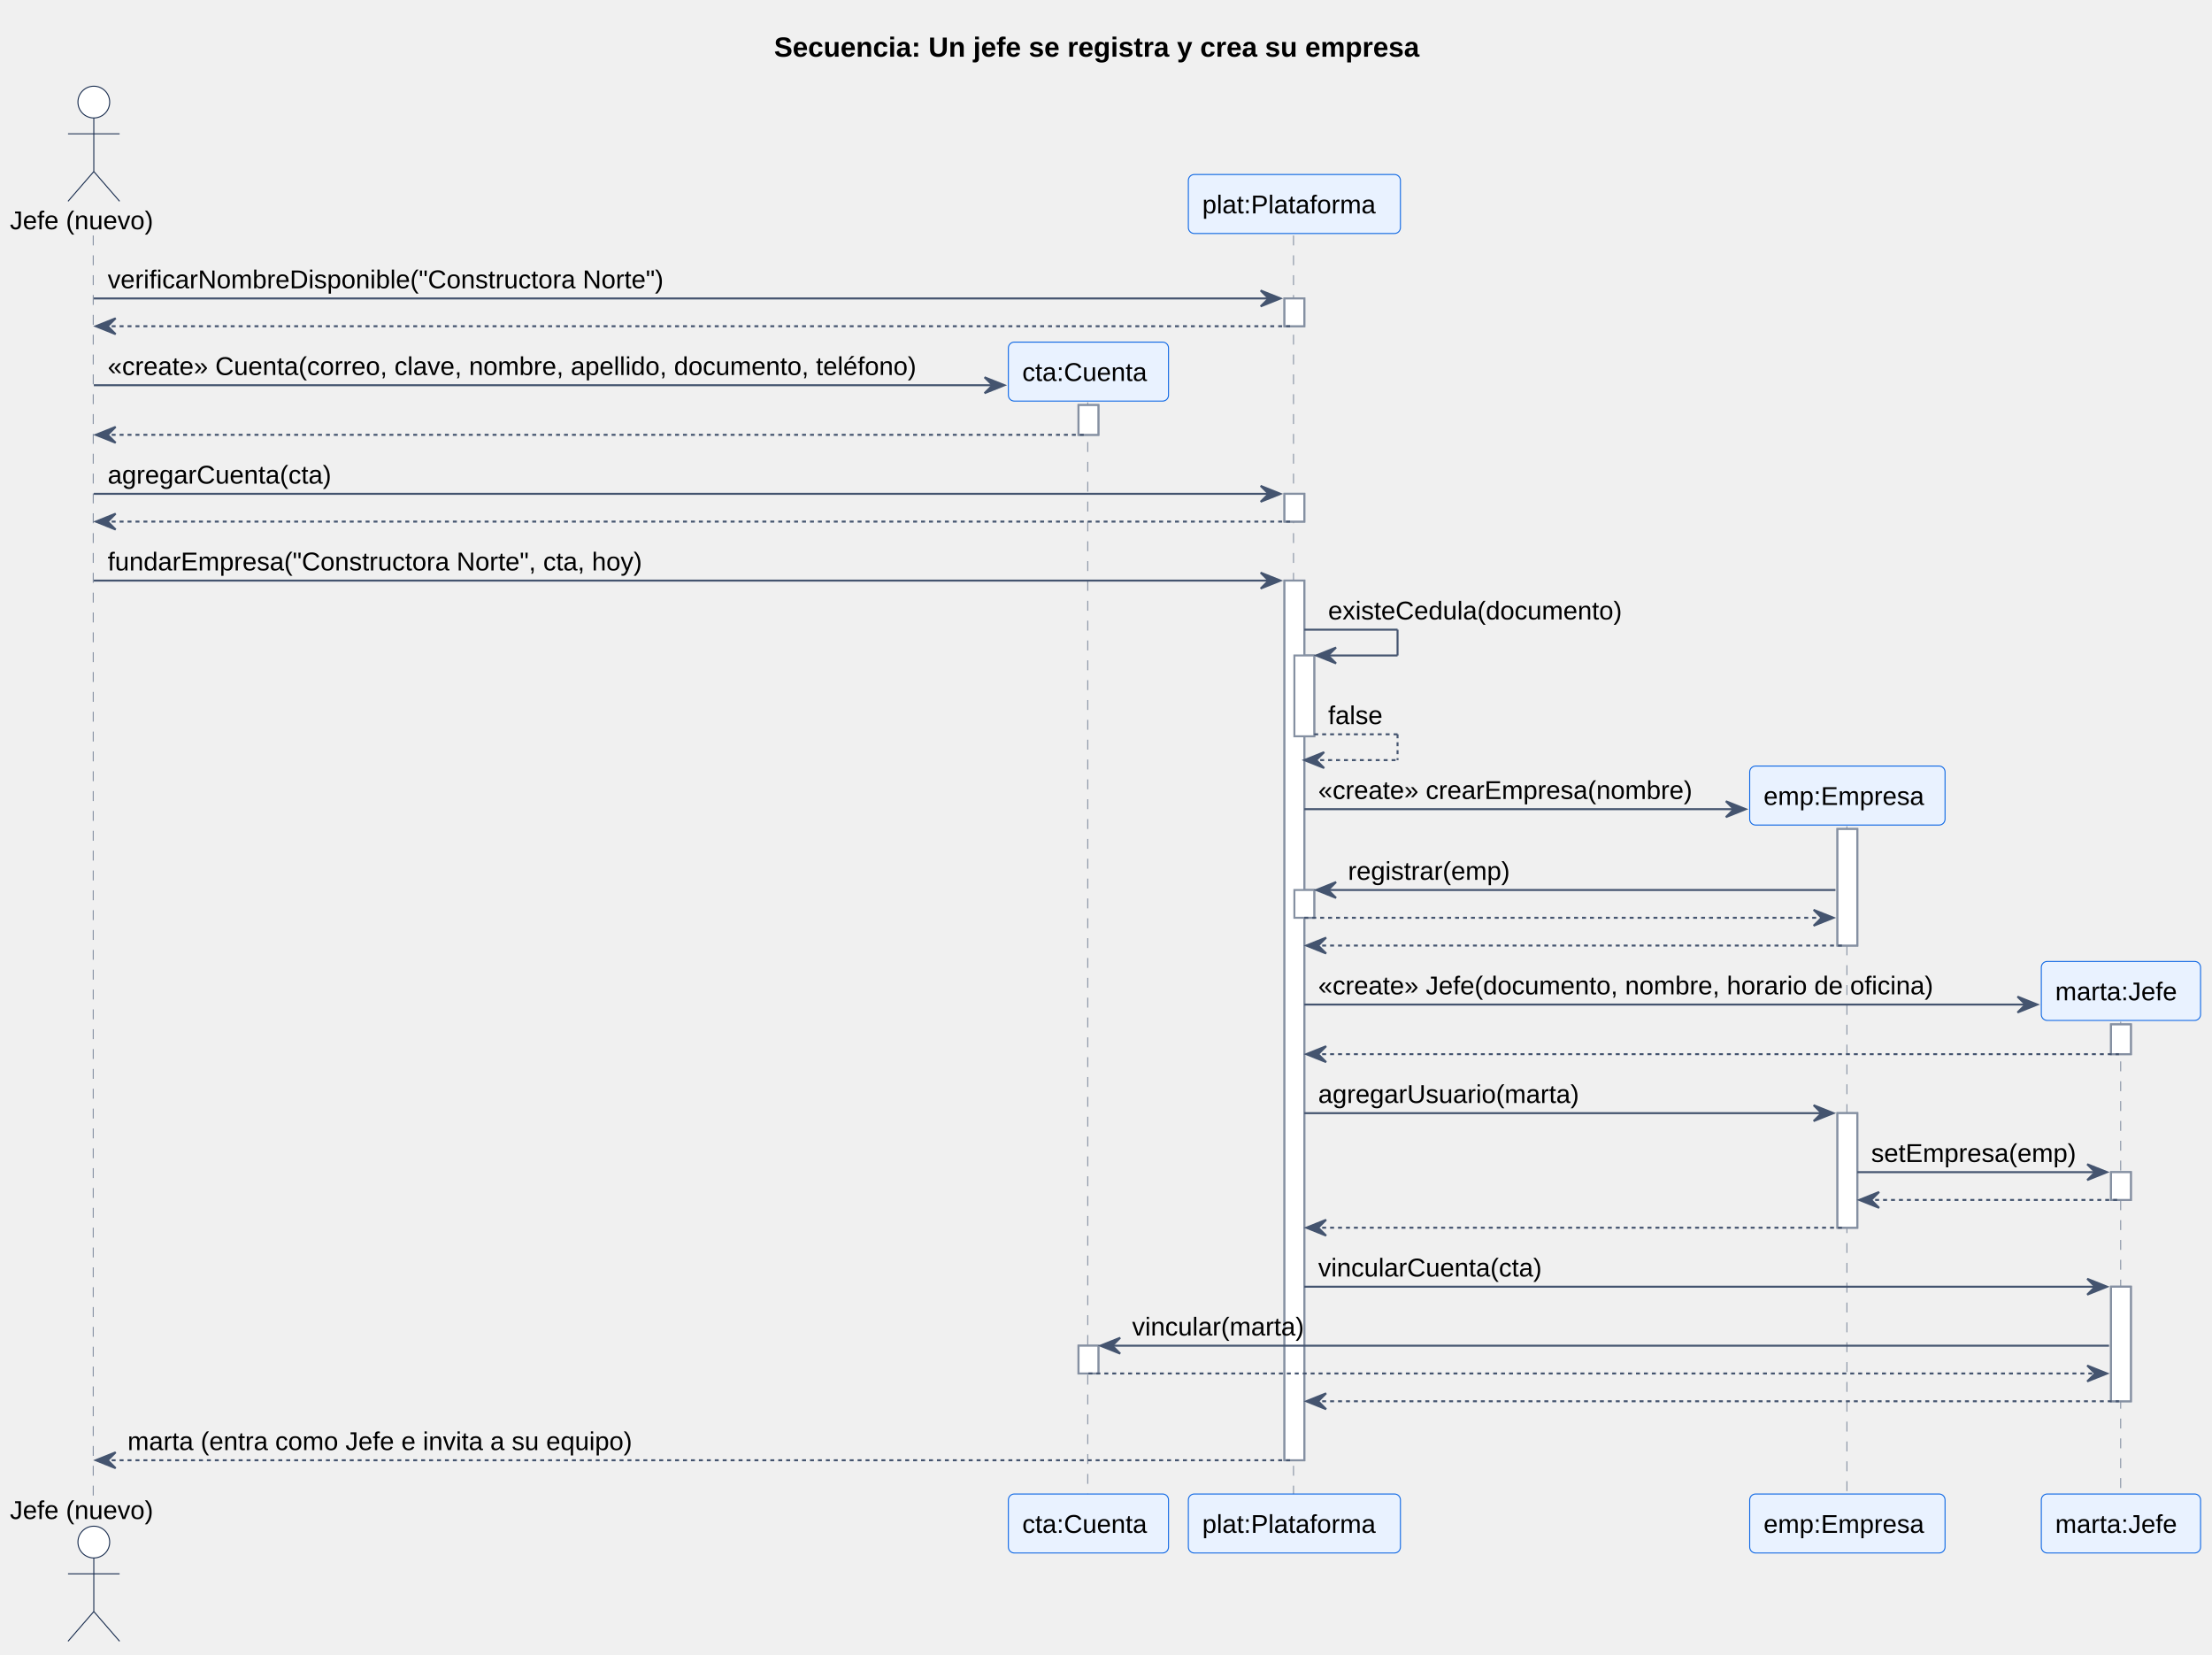
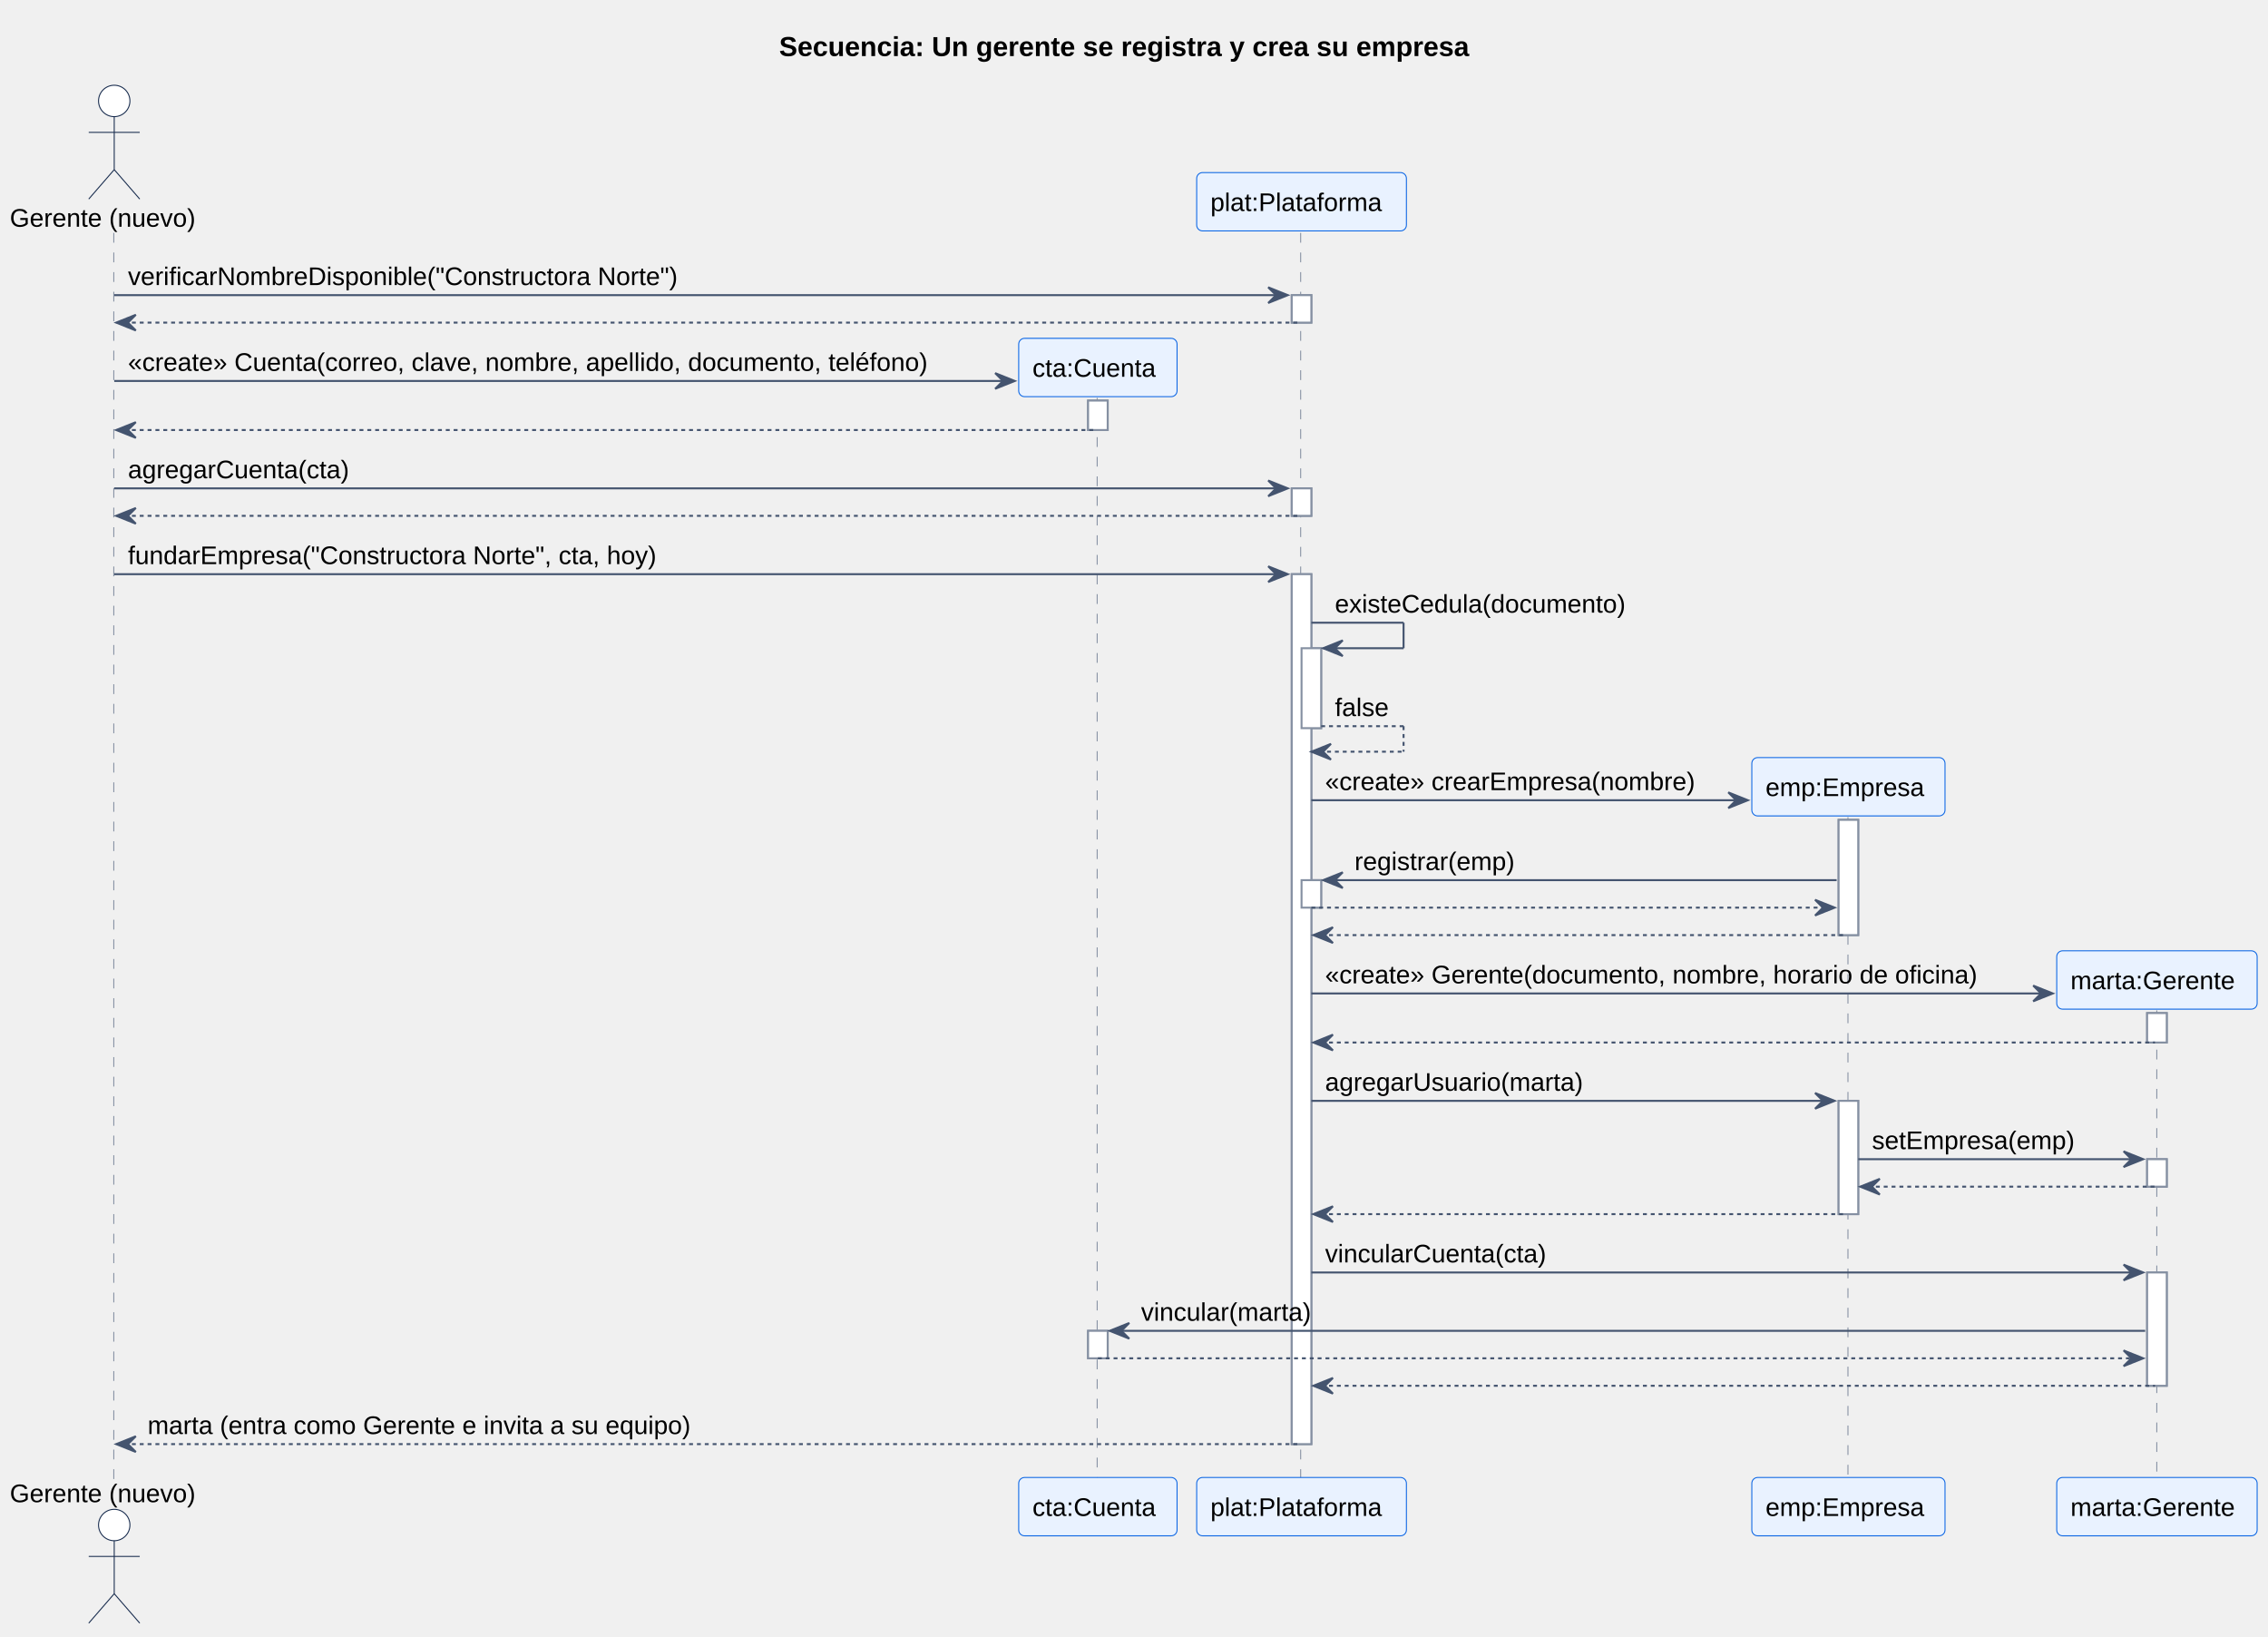
- <svg xmlns="http://www.w3.org/2000/svg" contentStyleType="text/css" height="834px" preserveAspectRatio="none" style="width:1115px;height:834px;background:#FFFFFF;" version="1.1" viewBox="0 0 1115 834" width="1115px" zoomAndPan="magnify">
+ <svg xmlns="http://www.w3.org/2000/svg" contentStyleType="text/css" height="834px" preserveAspectRatio="none" style="width:1156px;height:834px;background:#FFFFFF;" version="1.1" viewBox="0 0 1156 834" width="1156px" zoomAndPan="magnify">
  <defs />
  <g>
-     <text fill="#000000" font-family="Arial" font-size="14" font-weight="bold" lengthAdjust="spacing" textLength="332.883" x="390.176" y="28.562">Secuencia: Un jefe se registra y crea su empresa</text>
-     <rect fill="#FFFFFF" height="15" style="stroke:#8590A2;stroke-width:1;" width="10" x="543.653" y="204.128" />
-     <rect fill="#FFFFFF" height="14" style="stroke:#8590A2;stroke-width:1;" width="10" x="543.653" y="678.152" />
-     <rect fill="#FFFFFF" height="14" style="stroke:#8590A2;stroke-width:1;" width="10" x="647.462" y="150.398" />
-     <rect fill="#FFFFFF" height="14" style="stroke:#8590A2;stroke-width:1;" width="10" x="647.462" y="248.857" />
-     <rect fill="#FFFFFF" height="443.295" style="stroke:#8590A2;stroke-width:1;" width="10" x="647.462" y="292.587" />
-     <rect fill="#FFFFFF" height="40.73" style="stroke:#8590A2;stroke-width:1;" width="10" x="652.462" y="330.316" />
-     <rect fill="#FFFFFF" height="14" style="stroke:#8590A2;stroke-width:1;" width="10" x="652.462" y="448.505" />
-     <rect fill="#FFFFFF" height="58.73" style="stroke:#8590A2;stroke-width:1;" width="10" x="926.2" y="417.775" />
-     <rect fill="#FFFFFF" height="57.73" style="stroke:#8590A2;stroke-width:1;" width="10" x="926.2" y="560.964" />
-     <rect fill="#FFFFFF" height="15" style="stroke:#8590A2;stroke-width:1;" width="10" x="1064.1" y="516.234" />
-     <rect fill="#FFFFFF" height="14" style="stroke:#8590A2;stroke-width:1;" width="10" x="1064.1" y="590.693" />
-     <rect fill="#FFFFFF" height="57.73" style="stroke:#8590A2;stroke-width:1;" width="10" x="1064.1" y="648.423" />
-     <line style="stroke:#8590A2;stroke-width:0.5;stroke-dasharray:5.0,5.0;" x1="47" x2="47" y1="118.669" y2="753.882" />
-     <line style="stroke:#8590A2;stroke-width:0.5;stroke-dasharray:5.0,5.0;" x1="548.293" x2="548.293" y1="202.763" y2="753.882" />
-     <line style="stroke:#8590A2;stroke-width:0.5;stroke-dasharray:5.0,5.0;" x1="652.013" x2="652.013" y1="118.669" y2="753.882" />
-     <line style="stroke:#8590A2;stroke-width:0.5;stroke-dasharray:5.0,5.0;" x1="930.966" x2="930.966" y1="416.411" y2="753.882" />
-     <line style="stroke:#8590A2;stroke-width:0.5;stroke-dasharray:5.0,5.0;" x1="1068.966" x2="1068.966" y1="514.87" y2="753.882" />
-     <text fill="#000000" font-family="Arial" font-size="13" lengthAdjust="spacing" textLength="78.578" x="5" y="115.533">Jefe (nuevo)</text>
-     <ellipse cx="47.289" cy="51.44" fill="#FFFFFF" rx="8" ry="8" style="stroke:#172B4D;stroke-width:0.5;" />
-     <path d="M47.289,59.44 L47.289,86.439 M34.289,67.439 L60.289,67.439 M47.289,86.439 L34.289,101.439 M47.289,86.439 L60.289,101.439 " fill="none" style="stroke:#172B4D;stroke-width:0.5;" />
-     <text fill="#000000" font-family="Arial" font-size="13" lengthAdjust="spacing" textLength="78.578" x="5" y="765.476">Jefe (nuevo)</text>
-     <ellipse cx="47.289" cy="777.111" fill="#FFFFFF" rx="8" ry="8" style="stroke:#172B4D;stroke-width:0.5;" />
-     <path d="M47.289,785.111 L47.289,812.111 M34.289,793.111 L60.289,793.111 M47.289,812.111 L34.289,827.111 M47.289,812.111 L60.289,827.111 " fill="none" style="stroke:#172B4D;stroke-width:0.5;" />
-     <rect fill="#E9F2FF" height="29.73" rx="3" ry="3" style="stroke:#0C66E4;stroke-width:0.5;" width="80.72" x="508.293" y="752.882" />
-     <text fill="#000000" font-family="Arial" font-size="13" lengthAdjust="spacing" textLength="66.72" x="515.293" y="772.476">cta:Cuenta</text>
-     <rect fill="#E9F2FF" height="29.73" rx="3" ry="3" style="stroke:#0C66E4;stroke-width:0.5;" width="106.898" x="599.013" y="87.939" />
-     <text fill="#000000" font-family="Arial" font-size="13" lengthAdjust="spacing" textLength="92.898" x="606.013" y="107.533">plat:Plataforma</text>
-     <rect fill="#E9F2FF" height="29.73" rx="3" ry="3" style="stroke:#0C66E4;stroke-width:0.5;" width="106.898" x="599.013" y="752.882" />
-     <text fill="#000000" font-family="Arial" font-size="13" lengthAdjust="spacing" textLength="92.898" x="606.013" y="772.476">plat:Plataforma</text>
-     <rect fill="#E9F2FF" height="29.73" rx="3" ry="3" style="stroke:#0C66E4;stroke-width:0.5;" width="98.468" x="881.966" y="752.882" />
-     <text fill="#000000" font-family="Arial" font-size="13" lengthAdjust="spacing" textLength="84.468" x="888.966" y="772.476">emp:Empresa</text>
-     <rect fill="#E9F2FF" height="29.73" rx="3" ry="3" style="stroke:#0C66E4;stroke-width:0.5;" width="80.269" x="1028.966" y="752.882" />
-     <text fill="#000000" font-family="Arial" font-size="13" lengthAdjust="spacing" textLength="66.269" x="1035.966" y="772.476">marta:Jefe</text>
-     <rect fill="#FFFFFF" height="15" style="stroke:#8590A2;stroke-width:1;" width="10" x="543.653" y="204.128" />
-     <rect fill="#FFFFFF" height="14" style="stroke:#8590A2;stroke-width:1;" width="10" x="543.653" y="678.152" />
-     <rect fill="#FFFFFF" height="14" style="stroke:#8590A2;stroke-width:1;" width="10" x="647.462" y="150.398" />
-     <rect fill="#FFFFFF" height="14" style="stroke:#8590A2;stroke-width:1;" width="10" x="647.462" y="248.857" />
-     <rect fill="#FFFFFF" height="443.295" style="stroke:#8590A2;stroke-width:1;" width="10" x="647.462" y="292.587" />
-     <rect fill="#FFFFFF" height="40.73" style="stroke:#8590A2;stroke-width:1;" width="10" x="652.462" y="330.316" />
-     <rect fill="#FFFFFF" height="14" style="stroke:#8590A2;stroke-width:1;" width="10" x="652.462" y="448.505" />
-     <rect fill="#FFFFFF" height="58.73" style="stroke:#8590A2;stroke-width:1;" width="10" x="926.2" y="417.775" />
-     <rect fill="#FFFFFF" height="57.73" style="stroke:#8590A2;stroke-width:1;" width="10" x="926.2" y="560.964" />
-     <rect fill="#FFFFFF" height="15" style="stroke:#8590A2;stroke-width:1;" width="10" x="1064.1" y="516.234" />
-     <rect fill="#FFFFFF" height="14" style="stroke:#8590A2;stroke-width:1;" width="10" x="1064.1" y="590.693" />
-     <rect fill="#FFFFFF" height="57.73" style="stroke:#8590A2;stroke-width:1;" width="10" x="1064.1" y="648.423" />
-     <polygon fill="#44546F" points="635.462,146.398,645.462,150.398,635.462,154.398,639.462,150.398" style="stroke:#44546F;stroke-width:1;" />
-     <line style="stroke:#44546F;stroke-width:1;" x1="47.289" x2="641.462" y1="150.398" y2="150.398" />
-     <text fill="#000000" font-family="Arial" font-size="13" lengthAdjust="spacing" textLength="304.484" x="54.289" y="145.263">verificarNombreDisponible("Constructora Norte")</text>
-     <polygon fill="#44546F" points="58.289,160.398,48.289,164.398,58.289,168.398,54.289,164.398" style="stroke:#44546F;stroke-width:1;" />
-     <line style="stroke:#44546F;stroke-width:1;stroke-dasharray:2.0,2.0;" x1="52.289" x2="651.462" y1="164.398" y2="164.398" />
-     <polygon fill="#44546F" points="496.293,190.128,506.293,194.128,496.293,198.128,500.293,194.128" style="stroke:#44546F;stroke-width:1;" />
-     <line style="stroke:#44546F;stroke-width:1;" x1="47.289" x2="502.293" y1="194.128" y2="194.128" />
-     <text fill="#000000" font-family="Arial" font-size="13" lengthAdjust="spacing" textLength="437.004" x="54.289" y="188.992">«create» Cuenta(correo, clave, nombre, apellido, documento, teléfono)</text>
-     <rect fill="#E9F2FF" height="29.73" rx="3" ry="3" style="stroke:#0C66E4;stroke-width:0.5;" width="80.72" x="508.293" y="172.398" />
-     <text fill="#000000" font-family="Arial" font-size="13" lengthAdjust="spacing" textLength="66.72" x="515.293" y="191.992">cta:Cuenta</text>
-     <polygon fill="#44546F" points="58.289,215.128,48.289,219.128,58.289,223.128,54.289,219.128" style="stroke:#44546F;stroke-width:1;" />
-     <line style="stroke:#44546F;stroke-width:1;stroke-dasharray:2.0,2.0;" x1="52.289" x2="547.653" y1="219.128" y2="219.128" />
-     <polygon fill="#44546F" points="635.462,244.857,645.462,248.857,635.462,252.857,639.462,248.857" style="stroke:#44546F;stroke-width:1;" />
-     <line style="stroke:#44546F;stroke-width:1;" x1="47.289" x2="641.462" y1="248.857" y2="248.857" />
-     <text fill="#000000" font-family="Arial" font-size="13" lengthAdjust="spacing" textLength="120.371" x="54.289" y="243.722">agregarCuenta(cta)</text>
-     <polygon fill="#44546F" points="58.289,258.857,48.289,262.857,58.289,266.857,54.289,262.857" style="stroke:#44546F;stroke-width:1;" />
-     <line style="stroke:#44546F;stroke-width:1;stroke-dasharray:2.0,2.0;" x1="52.289" x2="651.462" y1="262.857" y2="262.857" />
-     <polygon fill="#44546F" points="635.462,288.587,645.462,292.587,635.462,296.587,639.462,292.587" style="stroke:#44546F;stroke-width:1;" />
-     <line style="stroke:#44546F;stroke-width:1;" x1="47.289" x2="641.462" y1="292.587" y2="292.587" />
-     <text fill="#000000" font-family="Arial" font-size="13" lengthAdjust="spacing" textLength="290.602" x="54.289" y="287.451">fundarEmpresa("Constructora Norte", cta, hoy)</text>
-     <line style="stroke:#44546F;stroke-width:1;" x1="657.462" x2="704.462" y1="317.316" y2="317.316" />
-     <line style="stroke:#44546F;stroke-width:1;" x1="704.462" x2="704.462" y1="317.316" y2="330.316" />
-     <line style="stroke:#44546F;stroke-width:1;" x1="663.462" x2="704.462" y1="330.316" y2="330.316" />
-     <polygon fill="#44546F" points="673.462,326.316,663.462,330.316,673.462,334.316,669.462,330.316" style="stroke:#44546F;stroke-width:1;" />
-     <text fill="#000000" font-family="Arial" font-size="13" lengthAdjust="spacing" textLength="158.736" x="669.462" y="312.181">existeCedula(documento)</text>
-     <line style="stroke:#44546F;stroke-width:1;stroke-dasharray:2.0,2.0;" x1="662.462" x2="704.462" y1="370.046" y2="370.046" />
-     <line style="stroke:#44546F;stroke-width:1;stroke-dasharray:2.0,2.0;" x1="704.462" x2="704.462" y1="370.046" y2="383.046" />
-     <line style="stroke:#44546F;stroke-width:1;stroke-dasharray:2.0,2.0;" x1="657.462" x2="704.462" y1="383.046" y2="383.046" />
-     <polygon fill="#44546F" points="667.462,379.046,657.462,383.046,667.462,387.046,663.462,383.046" style="stroke:#44546F;stroke-width:1;" />
-     <text fill="#000000" font-family="Arial" font-size="13" lengthAdjust="spacing" textLength="29.701" x="669.462" y="364.91">false</text>
-     <polygon fill="#44546F" points="869.966,403.775,879.966,407.775,869.966,411.775,873.966,407.775" style="stroke:#44546F;stroke-width:1;" />
-     <line style="stroke:#44546F;stroke-width:1;" x1="657.462" x2="875.966" y1="407.775" y2="407.775" />
-     <text fill="#000000" font-family="Arial" font-size="13" lengthAdjust="spacing" textLength="200.503" x="664.462" y="402.64">«create» crearEmpresa(nombre)</text>
-     <rect fill="#E9F2FF" height="29.73" rx="3" ry="3" style="stroke:#0C66E4;stroke-width:0.5;" width="98.468" x="881.966" y="386.046" />
-     <text fill="#000000" font-family="Arial" font-size="13" lengthAdjust="spacing" textLength="84.468" x="888.966" y="405.64">emp:Empresa</text>
-     <polygon fill="#44546F" points="673.462,444.505,663.462,448.505,673.462,452.505,669.462,448.505" style="stroke:#44546F;stroke-width:1;" />
-     <line style="stroke:#44546F;stroke-width:1;" x1="667.462" x2="925.2" y1="448.505" y2="448.505" />
-     <text fill="#000000" font-family="Arial" font-size="13" lengthAdjust="spacing" textLength="88.207" x="679.462" y="443.369">registrar(emp)</text>
-     <polygon fill="#44546F" points="914.2,458.505,924.2,462.505,914.2,466.505,918.2,462.505" style="stroke:#44546F;stroke-width:1;" />
-     <line style="stroke:#44546F;stroke-width:1;stroke-dasharray:2.0,2.0;" x1="657.462" x2="920.2" y1="462.505" y2="462.505" />
-     <polygon fill="#44546F" points="668.462,472.505,658.462,476.505,668.462,480.505,664.462,476.505" style="stroke:#44546F;stroke-width:1;" />
-     <line style="stroke:#44546F;stroke-width:1;stroke-dasharray:2.0,2.0;" x1="662.462" x2="930.2" y1="476.505" y2="476.505" />
-     <polygon fill="#44546F" points="1016.966,502.234,1026.966,506.234,1016.966,510.234,1020.966,506.234" style="stroke:#44546F;stroke-width:1;" />
-     <line style="stroke:#44546F;stroke-width:1;" x1="657.462" x2="1022.966" y1="506.234" y2="506.234" />
-     <text fill="#000000" font-family="Arial" font-size="13" lengthAdjust="spacing" textLength="334.045" x="664.462" y="501.099">«create» Jefe(documento, nombre, horario de oficina)</text>
-     <rect fill="#E9F2FF" height="29.73" rx="3" ry="3" style="stroke:#0C66E4;stroke-width:0.5;" width="80.269" x="1028.966" y="484.505" />
-     <text fill="#000000" font-family="Arial" font-size="13" lengthAdjust="spacing" textLength="66.269" x="1035.966" y="504.099">marta:Jefe</text>
-     <polygon fill="#44546F" points="668.462,527.234,658.462,531.234,668.462,535.234,664.462,531.234" style="stroke:#44546F;stroke-width:1;" />
-     <line style="stroke:#44546F;stroke-width:1;stroke-dasharray:2.0,2.0;" x1="662.462" x2="1068.1" y1="531.234" y2="531.234" />
-     <polygon fill="#44546F" points="914.2,556.964,924.2,560.964,914.2,564.964,918.2,560.964" style="stroke:#44546F;stroke-width:1;" />
-     <line style="stroke:#44546F;stroke-width:1;" x1="657.462" x2="920.2" y1="560.964" y2="560.964" />
-     <text fill="#000000" font-family="Arial" font-size="13" lengthAdjust="spacing" textLength="139.89" x="664.462" y="555.828">agregarUsuario(marta)</text>
-     <polygon fill="#44546F" points="1052.1,586.693,1062.1,590.693,1052.1,594.693,1056.1,590.693" style="stroke:#44546F;stroke-width:1;" />
-     <line style="stroke:#44546F;stroke-width:1;" x1="936.2" x2="1058.1" y1="590.693" y2="590.693" />
-     <text fill="#000000" font-family="Arial" font-size="13" lengthAdjust="spacing" textLength="108.9" x="943.2" y="585.558">setEmpresa(emp)</text>
-     <polygon fill="#44546F" points="947.2,600.693,937.2,604.693,947.2,608.693,943.2,604.693" style="stroke:#44546F;stroke-width:1;" />
-     <line style="stroke:#44546F;stroke-width:1;stroke-dasharray:2.0,2.0;" x1="941.2" x2="1068.1" y1="604.693" y2="604.693" />
-     <polygon fill="#44546F" points="668.462,614.693,658.462,618.693,668.462,622.693,664.462,618.693" style="stroke:#44546F;stroke-width:1;" />
-     <line style="stroke:#44546F;stroke-width:1;stroke-dasharray:2.0,2.0;" x1="662.462" x2="930.2" y1="618.693" y2="618.693" />
-     <polygon fill="#44546F" points="1052.1,644.423,1062.1,648.423,1052.1,652.423,1056.1,648.423" style="stroke:#44546F;stroke-width:1;" />
-     <line style="stroke:#44546F;stroke-width:1;" x1="657.462" x2="1058.1" y1="648.423" y2="648.423" />
-     <text fill="#000000" font-family="Arial" font-size="13" lengthAdjust="spacing" textLength="121.05" x="664.462" y="643.287">vincularCuenta(cta)</text>
-     <polygon fill="#44546F" points="564.653,674.152,554.653,678.152,564.653,682.152,560.653,678.152" style="stroke:#44546F;stroke-width:1;" />
-     <line style="stroke:#44546F;stroke-width:1;" x1="558.653" x2="1063.1" y1="678.152" y2="678.152" />
-     <text fill="#000000" font-family="Arial" font-size="13" lengthAdjust="spacing" textLength="93.209" x="570.653" y="673.017">vincular(marta)</text>
-     <polygon fill="#44546F" points="1052.1,688.152,1062.1,692.152,1052.1,696.152,1056.1,692.152" style="stroke:#44546F;stroke-width:1;" />
-     <line style="stroke:#44546F;stroke-width:1;stroke-dasharray:2.0,2.0;" x1="548.653" x2="1058.1" y1="692.152" y2="692.152" />
-     <polygon fill="#44546F" points="668.462,702.152,658.462,706.152,668.462,710.152,664.462,706.152" style="stroke:#44546F;stroke-width:1;" />
-     <line style="stroke:#44546F;stroke-width:1;stroke-dasharray:2.0,2.0;" x1="662.462" x2="1068.1" y1="706.152" y2="706.152" />
-     <polygon fill="#44546F" points="58.289,731.882,48.289,735.882,58.289,739.882,54.289,735.882" style="stroke:#44546F;stroke-width:1;" />
-     <line style="stroke:#44546F;stroke-width:1;stroke-dasharray:2.0,2.0;" x1="52.289" x2="651.462" y1="735.882" y2="735.882" />
-     <text fill="#000000" font-family="Arial" font-size="13" lengthAdjust="spacing" textLength="271.762" x="64.289" y="730.746">marta (entra como Jefe e invita a su equipo)</text>
+     <text fill="#000000" font-family="Arial" font-size="14" font-weight="bold" lengthAdjust="spacing" textLength="360.247" x="397.108" y="28.562">Secuencia: Un gerente se registra y crea su empresa</text>
+     <rect fill="#FFFFFF" height="15" style="stroke:#8590A2;stroke-width:1;" width="10" x="554.59" y="204.128" />
+     <rect fill="#FFFFFF" height="14" style="stroke:#8590A2;stroke-width:1;" width="10" x="554.59" y="678.152" />
+     <rect fill="#FFFFFF" height="14" style="stroke:#8590A2;stroke-width:1;" width="10" x="658.399" y="150.398" />
+     <rect fill="#FFFFFF" height="14" style="stroke:#8590A2;stroke-width:1;" width="10" x="658.399" y="248.857" />
+     <rect fill="#FFFFFF" height="443.295" style="stroke:#8590A2;stroke-width:1;" width="10" x="658.399" y="292.587" />
+     <rect fill="#FFFFFF" height="40.73" style="stroke:#8590A2;stroke-width:1;" width="10" x="663.399" y="330.316" />
+     <rect fill="#FFFFFF" height="14" style="stroke:#8590A2;stroke-width:1;" width="10" x="663.399" y="448.505" />
+     <rect fill="#FFFFFF" height="58.73" style="stroke:#8590A2;stroke-width:1;" width="10" x="937.137" y="417.775" />
+     <rect fill="#FFFFFF" height="57.73" style="stroke:#8590A2;stroke-width:1;" width="10" x="937.137" y="560.964" />
+     <rect fill="#FFFFFF" height="15" style="stroke:#8590A2;stroke-width:1;" width="10" x="1094.391" y="516.234" />
+     <rect fill="#FFFFFF" height="14" style="stroke:#8590A2;stroke-width:1;" width="10" x="1094.391" y="590.693" />
+     <rect fill="#FFFFFF" height="57.73" style="stroke:#8590A2;stroke-width:1;" width="10" x="1094.391" y="648.423" />
+     <line style="stroke:#8590A2;stroke-width:0.5;stroke-dasharray:5.0,5.0;" x1="58" x2="58" y1="118.669" y2="753.882" />
+     <line style="stroke:#8590A2;stroke-width:0.5;stroke-dasharray:5.0,5.0;" x1="559.23" x2="559.23" y1="202.763" y2="753.882" />
+     <line style="stroke:#8590A2;stroke-width:0.5;stroke-dasharray:5.0,5.0;" x1="662.95" x2="662.95" y1="118.669" y2="753.882" />
+     <line style="stroke:#8590A2;stroke-width:0.5;stroke-dasharray:5.0,5.0;" x1="941.903" x2="941.903" y1="416.411" y2="753.882" />
+     <line style="stroke:#8590A2;stroke-width:0.5;stroke-dasharray:5.0,5.0;" x1="1099.319" x2="1099.319" y1="514.87" y2="753.882" />
+     <text fill="#000000" font-family="Arial" font-size="13" lengthAdjust="spacing" textLength="100.452" x="5" y="115.533">Gerente (nuevo)</text>
+     <ellipse cx="58.226" cy="51.44" fill="#FFFFFF" rx="8" ry="8" style="stroke:#172B4D;stroke-width:0.5;" />
+     <path d="M58.226,59.44 L58.226,86.439 M45.226,67.439 L71.226,67.439 M58.226,86.439 L45.226,101.439 M58.226,86.439 L71.226,101.439 " fill="none" style="stroke:#172B4D;stroke-width:0.5;" />
+     <text fill="#000000" font-family="Arial" font-size="13" lengthAdjust="spacing" textLength="100.452" x="5" y="765.476">Gerente (nuevo)</text>
+     <ellipse cx="58.226" cy="777.111" fill="#FFFFFF" rx="8" ry="8" style="stroke:#172B4D;stroke-width:0.5;" />
+     <path d="M58.226,785.111 L58.226,812.111 M45.226,793.111 L71.226,793.111 M58.226,812.111 L45.226,827.111 M58.226,812.111 L71.226,827.111 " fill="none" style="stroke:#172B4D;stroke-width:0.5;" />
+     <rect fill="#E9F2FF" height="29.73" rx="3" ry="3" style="stroke:#0C66E4;stroke-width:0.5;" width="80.72" x="519.23" y="752.882" />
+     <text fill="#000000" font-family="Arial" font-size="13" lengthAdjust="spacing" textLength="66.72" x="526.23" y="772.476">cta:Cuenta</text>
+     <rect fill="#E9F2FF" height="29.73" rx="3" ry="3" style="stroke:#0C66E4;stroke-width:0.5;" width="106.898" x="609.95" y="87.939" />
+     <text fill="#000000" font-family="Arial" font-size="13" lengthAdjust="spacing" textLength="92.898" x="616.95" y="107.533">plat:Plataforma</text>
+     <rect fill="#E9F2FF" height="29.73" rx="3" ry="3" style="stroke:#0C66E4;stroke-width:0.5;" width="106.898" x="609.95" y="752.882" />
+     <text fill="#000000" font-family="Arial" font-size="13" lengthAdjust="spacing" textLength="92.898" x="616.95" y="772.476">plat:Plataforma</text>
+     <rect fill="#E9F2FF" height="29.73" rx="3" ry="3" style="stroke:#0C66E4;stroke-width:0.5;" width="98.468" x="892.903" y="752.882" />
+     <text fill="#000000" font-family="Arial" font-size="13" lengthAdjust="spacing" textLength="84.468" x="899.903" y="772.476">emp:Empresa</text>
+     <rect fill="#E9F2FF" height="29.73" rx="3" ry="3" style="stroke:#0C66E4;stroke-width:0.5;" width="102.144" x="1048.319" y="752.882" />
+     <text fill="#000000" font-family="Arial" font-size="13" lengthAdjust="spacing" textLength="88.144" x="1055.319" y="772.476">marta:Gerente</text>
+     <rect fill="#FFFFFF" height="15" style="stroke:#8590A2;stroke-width:1;" width="10" x="554.59" y="204.128" />
+     <rect fill="#FFFFFF" height="14" style="stroke:#8590A2;stroke-width:1;" width="10" x="554.59" y="678.152" />
+     <rect fill="#FFFFFF" height="14" style="stroke:#8590A2;stroke-width:1;" width="10" x="658.399" y="150.398" />
+     <rect fill="#FFFFFF" height="14" style="stroke:#8590A2;stroke-width:1;" width="10" x="658.399" y="248.857" />
+     <rect fill="#FFFFFF" height="443.295" style="stroke:#8590A2;stroke-width:1;" width="10" x="658.399" y="292.587" />
+     <rect fill="#FFFFFF" height="40.73" style="stroke:#8590A2;stroke-width:1;" width="10" x="663.399" y="330.316" />
+     <rect fill="#FFFFFF" height="14" style="stroke:#8590A2;stroke-width:1;" width="10" x="663.399" y="448.505" />
+     <rect fill="#FFFFFF" height="58.73" style="stroke:#8590A2;stroke-width:1;" width="10" x="937.137" y="417.775" />
+     <rect fill="#FFFFFF" height="57.73" style="stroke:#8590A2;stroke-width:1;" width="10" x="937.137" y="560.964" />
+     <rect fill="#FFFFFF" height="15" style="stroke:#8590A2;stroke-width:1;" width="10" x="1094.391" y="516.234" />
+     <rect fill="#FFFFFF" height="14" style="stroke:#8590A2;stroke-width:1;" width="10" x="1094.391" y="590.693" />
+     <rect fill="#FFFFFF" height="57.73" style="stroke:#8590A2;stroke-width:1;" width="10" x="1094.391" y="648.423" />
+     <polygon fill="#44546F" points="646.399,146.398,656.399,150.398,646.399,154.398,650.399,150.398" style="stroke:#44546F;stroke-width:1;" />
+     <line style="stroke:#44546F;stroke-width:1;" x1="58.226" x2="652.399" y1="150.398" y2="150.398" />
+     <text fill="#000000" font-family="Arial" font-size="13" lengthAdjust="spacing" textLength="304.484" x="65.226" y="145.263">verificarNombreDisponible("Constructora Norte")</text>
+     <polygon fill="#44546F" points="69.226,160.398,59.226,164.398,69.226,168.398,65.226,164.398" style="stroke:#44546F;stroke-width:1;" />
+     <line style="stroke:#44546F;stroke-width:1;stroke-dasharray:2.0,2.0;" x1="63.226" x2="662.399" y1="164.398" y2="164.398" />
+     <polygon fill="#44546F" points="507.23,190.128,517.23,194.128,507.23,198.128,511.23,194.128" style="stroke:#44546F;stroke-width:1;" />
+     <line style="stroke:#44546F;stroke-width:1;" x1="58.226" x2="513.23" y1="194.128" y2="194.128" />
+     <text fill="#000000" font-family="Arial" font-size="13" lengthAdjust="spacing" textLength="437.004" x="65.226" y="188.992">«create» Cuenta(correo, clave, nombre, apellido, documento, teléfono)</text>
+     <rect fill="#E9F2FF" height="29.73" rx="3" ry="3" style="stroke:#0C66E4;stroke-width:0.5;" width="80.72" x="519.23" y="172.398" />
+     <text fill="#000000" font-family="Arial" font-size="13" lengthAdjust="spacing" textLength="66.72" x="526.23" y="191.992">cta:Cuenta</text>
+     <polygon fill="#44546F" points="69.226,215.128,59.226,219.128,69.226,223.128,65.226,219.128" style="stroke:#44546F;stroke-width:1;" />
+     <line style="stroke:#44546F;stroke-width:1;stroke-dasharray:2.0,2.0;" x1="63.226" x2="558.59" y1="219.128" y2="219.128" />
+     <polygon fill="#44546F" points="646.399,244.857,656.399,248.857,646.399,252.857,650.399,248.857" style="stroke:#44546F;stroke-width:1;" />
+     <line style="stroke:#44546F;stroke-width:1;" x1="58.226" x2="652.399" y1="248.857" y2="248.857" />
+     <text fill="#000000" font-family="Arial" font-size="13" lengthAdjust="spacing" textLength="120.371" x="65.226" y="243.722">agregarCuenta(cta)</text>
+     <polygon fill="#44546F" points="69.226,258.857,59.226,262.857,69.226,266.857,65.226,262.857" style="stroke:#44546F;stroke-width:1;" />
+     <line style="stroke:#44546F;stroke-width:1;stroke-dasharray:2.0,2.0;" x1="63.226" x2="662.399" y1="262.857" y2="262.857" />
+     <polygon fill="#44546F" points="646.399,288.587,656.399,292.587,646.399,296.587,650.399,292.587" style="stroke:#44546F;stroke-width:1;" />
+     <line style="stroke:#44546F;stroke-width:1;" x1="58.226" x2="652.399" y1="292.587" y2="292.587" />
+     <text fill="#000000" font-family="Arial" font-size="13" lengthAdjust="spacing" textLength="290.602" x="65.226" y="287.451">fundarEmpresa("Constructora Norte", cta, hoy)</text>
+     <line style="stroke:#44546F;stroke-width:1;" x1="668.399" x2="715.399" y1="317.316" y2="317.316" />
+     <line style="stroke:#44546F;stroke-width:1;" x1="715.399" x2="715.399" y1="317.316" y2="330.316" />
+     <line style="stroke:#44546F;stroke-width:1;" x1="674.399" x2="715.399" y1="330.316" y2="330.316" />
+     <polygon fill="#44546F" points="684.399,326.316,674.399,330.316,684.399,334.316,680.399,330.316" style="stroke:#44546F;stroke-width:1;" />
+     <text fill="#000000" font-family="Arial" font-size="13" lengthAdjust="spacing" textLength="158.736" x="680.399" y="312.181">existeCedula(documento)</text>
+     <line style="stroke:#44546F;stroke-width:1;stroke-dasharray:2.0,2.0;" x1="673.399" x2="715.399" y1="370.046" y2="370.046" />
+     <line style="stroke:#44546F;stroke-width:1;stroke-dasharray:2.0,2.0;" x1="715.399" x2="715.399" y1="370.046" y2="383.046" />
+     <line style="stroke:#44546F;stroke-width:1;stroke-dasharray:2.0,2.0;" x1="668.399" x2="715.399" y1="383.046" y2="383.046" />
+     <polygon fill="#44546F" points="678.399,379.046,668.399,383.046,678.399,387.046,674.399,383.046" style="stroke:#44546F;stroke-width:1;" />
+     <text fill="#000000" font-family="Arial" font-size="13" lengthAdjust="spacing" textLength="29.701" x="680.399" y="364.91">false</text>
+     <polygon fill="#44546F" points="880.903,403.775,890.903,407.775,880.903,411.775,884.903,407.775" style="stroke:#44546F;stroke-width:1;" />
+     <line style="stroke:#44546F;stroke-width:1;" x1="668.399" x2="886.903" y1="407.775" y2="407.775" />
+     <text fill="#000000" font-family="Arial" font-size="13" lengthAdjust="spacing" textLength="200.503" x="675.399" y="402.64">«create» crearEmpresa(nombre)</text>
+     <rect fill="#E9F2FF" height="29.73" rx="3" ry="3" style="stroke:#0C66E4;stroke-width:0.5;" width="98.468" x="892.903" y="386.046" />
+     <text fill="#000000" font-family="Arial" font-size="13" lengthAdjust="spacing" textLength="84.468" x="899.903" y="405.64">emp:Empresa</text>
+     <polygon fill="#44546F" points="684.399,444.505,674.399,448.505,684.399,452.505,680.399,448.505" style="stroke:#44546F;stroke-width:1;" />
+     <line style="stroke:#44546F;stroke-width:1;" x1="678.399" x2="936.137" y1="448.505" y2="448.505" />
+     <text fill="#000000" font-family="Arial" font-size="13" lengthAdjust="spacing" textLength="88.207" x="690.399" y="443.369">registrar(emp)</text>
+     <polygon fill="#44546F" points="925.137,458.505,935.137,462.505,925.137,466.505,929.137,462.505" style="stroke:#44546F;stroke-width:1;" />
+     <line style="stroke:#44546F;stroke-width:1;stroke-dasharray:2.0,2.0;" x1="668.399" x2="931.137" y1="462.505" y2="462.505" />
+     <polygon fill="#44546F" points="679.399,472.505,669.399,476.505,679.399,480.505,675.399,476.505" style="stroke:#44546F;stroke-width:1;" />
+     <line style="stroke:#44546F;stroke-width:1;stroke-dasharray:2.0,2.0;" x1="673.399" x2="941.137" y1="476.505" y2="476.505" />
+     <polygon fill="#44546F" points="1036.319,502.234,1046.319,506.234,1036.319,510.234,1040.319,506.234" style="stroke:#44546F;stroke-width:1;" />
+     <line style="stroke:#44546F;stroke-width:1;" x1="668.399" x2="1042.319" y1="506.234" y2="506.234" />
+     <text fill="#000000" font-family="Arial" font-size="13" lengthAdjust="spacing" textLength="355.919" x="675.399" y="501.099">«create» Gerente(documento, nombre, horario de oficina)</text>
+     <rect fill="#E9F2FF" height="29.73" rx="3" ry="3" style="stroke:#0C66E4;stroke-width:0.5;" width="102.144" x="1048.319" y="484.505" />
+     <text fill="#000000" font-family="Arial" font-size="13" lengthAdjust="spacing" textLength="88.144" x="1055.319" y="504.099">marta:Gerente</text>
+     <polygon fill="#44546F" points="679.399,527.234,669.399,531.234,679.399,535.234,675.399,531.234" style="stroke:#44546F;stroke-width:1;" />
+     <line style="stroke:#44546F;stroke-width:1;stroke-dasharray:2.0,2.0;" x1="673.399" x2="1098.391" y1="531.234" y2="531.234" />
+     <polygon fill="#44546F" points="925.137,556.964,935.137,560.964,925.137,564.964,929.137,560.964" style="stroke:#44546F;stroke-width:1;" />
+     <line style="stroke:#44546F;stroke-width:1;" x1="668.399" x2="931.137" y1="560.964" y2="560.964" />
+     <text fill="#000000" font-family="Arial" font-size="13" lengthAdjust="spacing" textLength="139.89" x="675.399" y="555.828">agregarUsuario(marta)</text>
+     <polygon fill="#44546F" points="1082.391,586.693,1092.391,590.693,1082.391,594.693,1086.391,590.693" style="stroke:#44546F;stroke-width:1;" />
+     <line style="stroke:#44546F;stroke-width:1;" x1="947.137" x2="1088.391" y1="590.693" y2="590.693" />
+     <text fill="#000000" font-family="Arial" font-size="13" lengthAdjust="spacing" textLength="108.9" x="954.137" y="585.558">setEmpresa(emp)</text>
+     <polygon fill="#44546F" points="958.137,600.693,948.137,604.693,958.137,608.693,954.137,604.693" style="stroke:#44546F;stroke-width:1;" />
+     <line style="stroke:#44546F;stroke-width:1;stroke-dasharray:2.0,2.0;" x1="952.137" x2="1098.391" y1="604.693" y2="604.693" />
+     <polygon fill="#44546F" points="679.399,614.693,669.399,618.693,679.399,622.693,675.399,618.693" style="stroke:#44546F;stroke-width:1;" />
+     <line style="stroke:#44546F;stroke-width:1;stroke-dasharray:2.0,2.0;" x1="673.399" x2="941.137" y1="618.693" y2="618.693" />
+     <polygon fill="#44546F" points="1082.391,644.423,1092.391,648.423,1082.391,652.423,1086.391,648.423" style="stroke:#44546F;stroke-width:1;" />
+     <line style="stroke:#44546F;stroke-width:1;" x1="668.399" x2="1088.391" y1="648.423" y2="648.423" />
+     <text fill="#000000" font-family="Arial" font-size="13" lengthAdjust="spacing" textLength="121.05" x="675.399" y="643.287">vincularCuenta(cta)</text>
+     <polygon fill="#44546F" points="575.59,674.152,565.59,678.152,575.59,682.152,571.59,678.152" style="stroke:#44546F;stroke-width:1;" />
+     <line style="stroke:#44546F;stroke-width:1;" x1="569.59" x2="1093.391" y1="678.152" y2="678.152" />
+     <text fill="#000000" font-family="Arial" font-size="13" lengthAdjust="spacing" textLength="93.209" x="581.59" y="673.017">vincular(marta)</text>
+     <polygon fill="#44546F" points="1082.391,688.152,1092.391,692.152,1082.391,696.152,1086.391,692.152" style="stroke:#44546F;stroke-width:1;" />
+     <line style="stroke:#44546F;stroke-width:1;stroke-dasharray:2.0,2.0;" x1="559.59" x2="1088.391" y1="692.152" y2="692.152" />
+     <polygon fill="#44546F" points="679.399,702.152,669.399,706.152,679.399,710.152,675.399,706.152" style="stroke:#44546F;stroke-width:1;" />
+     <line style="stroke:#44546F;stroke-width:1;stroke-dasharray:2.0,2.0;" x1="673.399" x2="1098.391" y1="706.152" y2="706.152" />
+     <polygon fill="#44546F" points="69.226,731.882,59.226,735.882,69.226,739.882,65.226,735.882" style="stroke:#44546F;stroke-width:1;" />
+     <line style="stroke:#44546F;stroke-width:1;stroke-dasharray:2.0,2.0;" x1="63.226" x2="662.399" y1="735.882" y2="735.882" />
+     <text fill="#000000" font-family="Arial" font-size="13" lengthAdjust="spacing" textLength="293.636" x="75.226" y="730.746">marta (entra como Gerente e invita a su equipo)</text>
  </g>
</svg>
